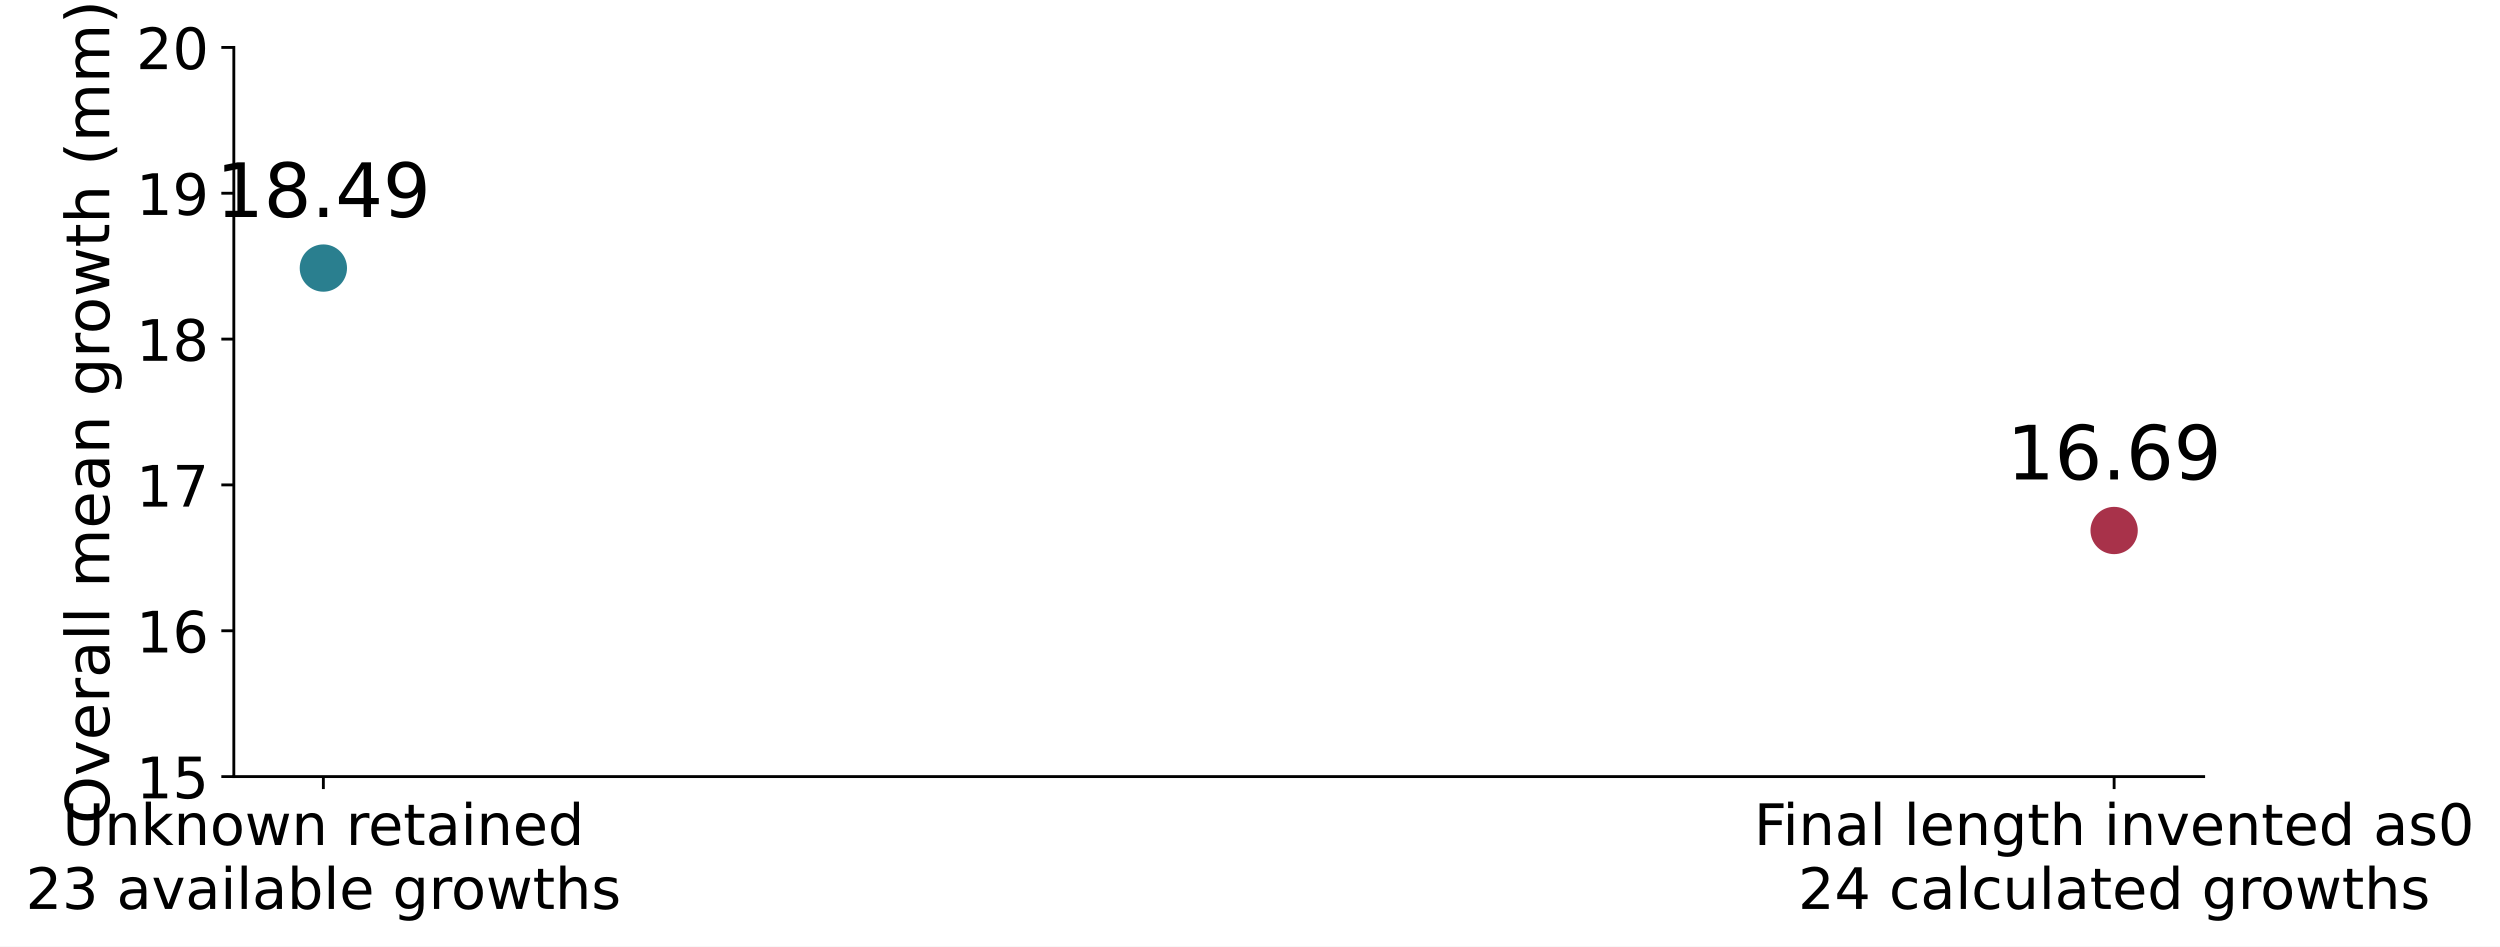
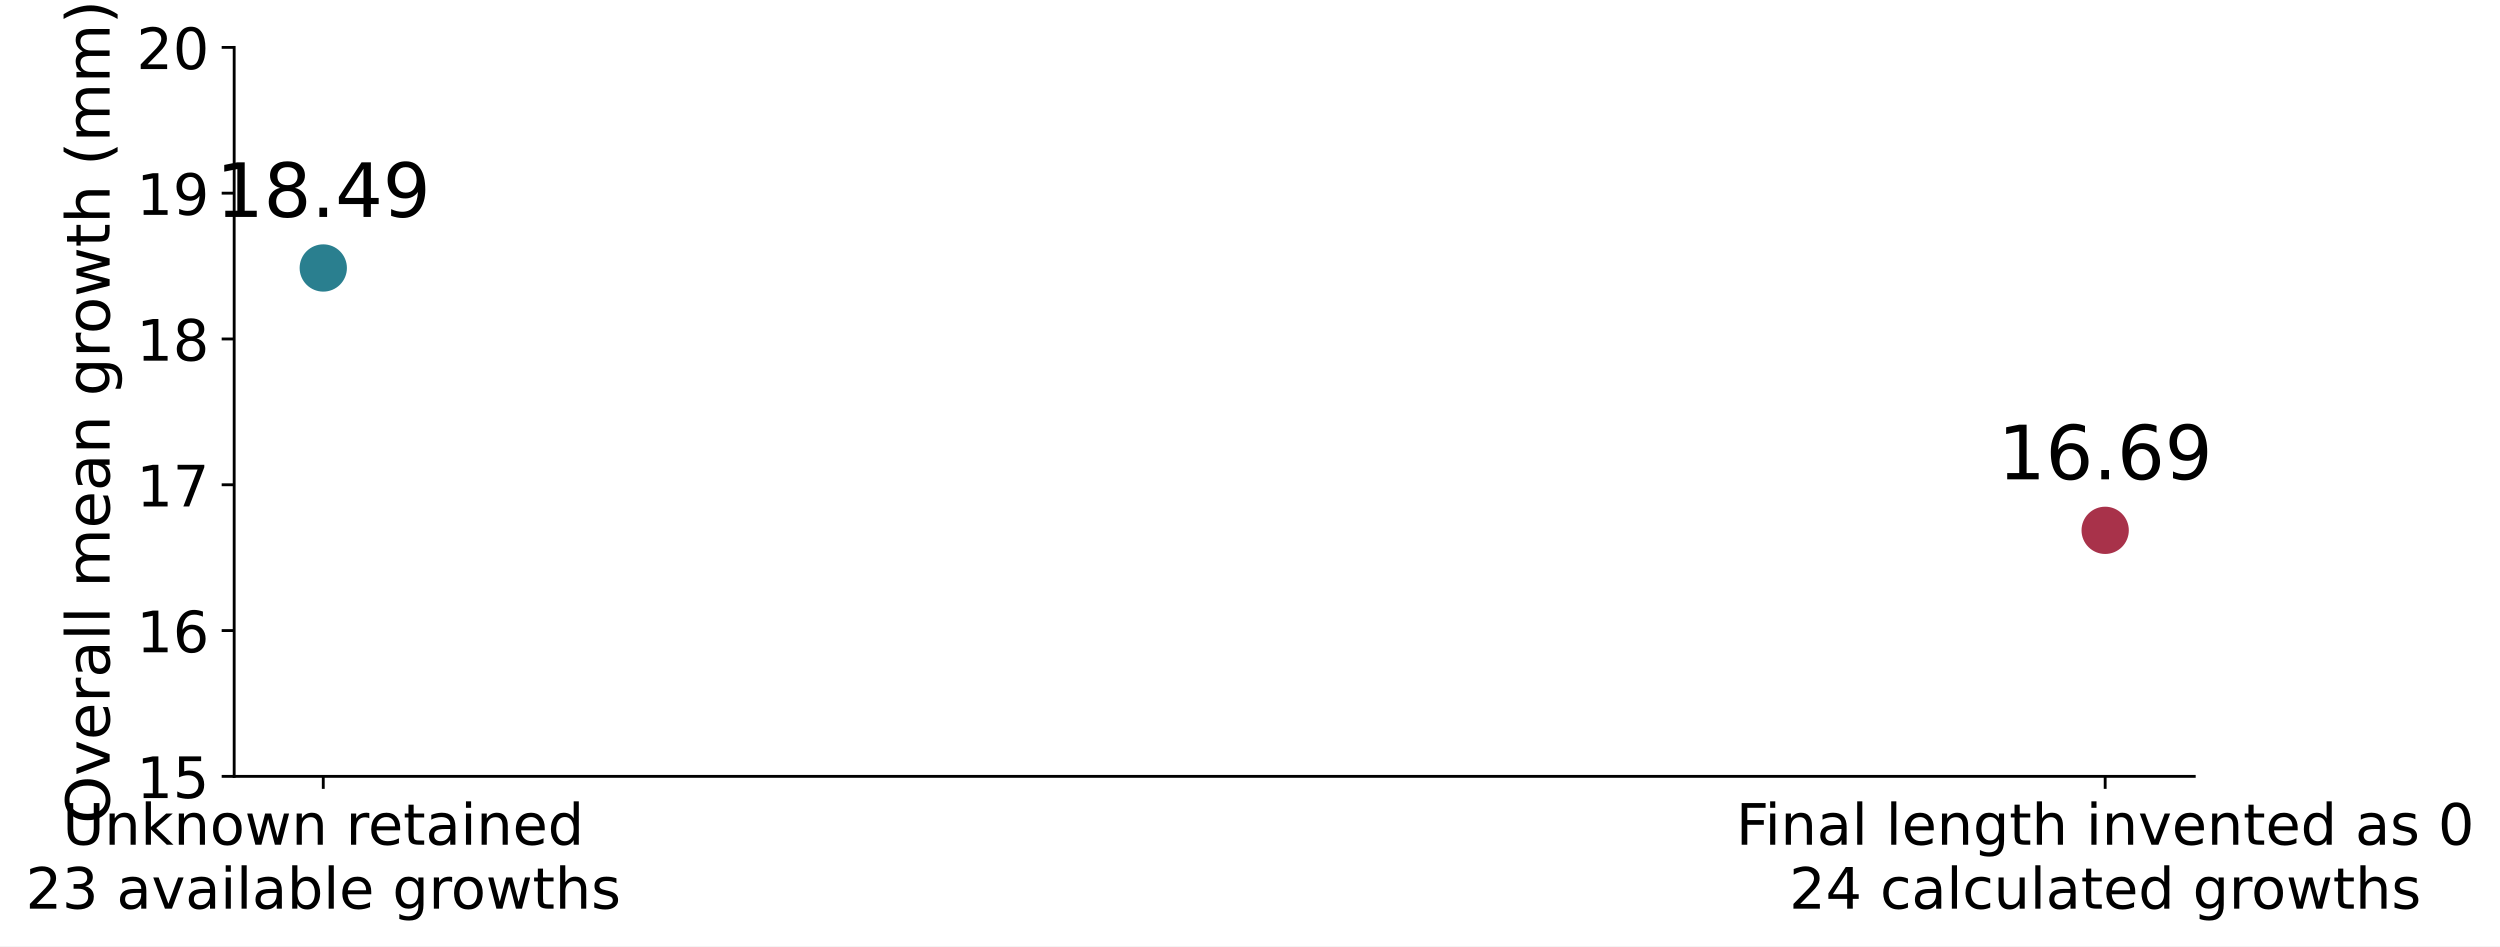
- <svg xmlns="http://www.w3.org/2000/svg" xmlns:xlink="http://www.w3.org/1999/xlink" width="700.256pt" height="265.128pt" viewBox="0 0 700.256 265.128" version="1.1">
+ <svg xmlns="http://www.w3.org/2000/svg" xmlns:xlink="http://www.w3.org/1999/xlink" width="700.467pt" height="265.128pt" viewBox="0 0 700.467 265.128" version="1.1">
  <defs>
    <style type="text/css">*{stroke-linejoin: round; stroke-linecap: butt}</style>
  </defs>
  <g id="figure_1">
    <g id="patch_1">
-       <path d="M 0 265.128  L 700.256 265.128  L 700.256 0  L 0 0  z " style="fill: #ffffff" />
+       <path d="M 0 265.128  L 700.467 265.128  L 700.467 0  L 0 0  z " style="fill: #ffffff" />
    </g>
    <g id="axes_1">
      <g id="patch_2">
-         <path d="M 65.495 217.527  L 617.252 217.527  L 617.252 13.279  L 65.495 13.279  z " style="fill: #ffffff" />
+         <path d="M 65.612 217.527  L 614.804 217.527  L 614.804 13.279  L 65.612 13.279  z " style="fill: #ffffff" />
      </g>
      <g id="PathCollection_1">
        <defs>
-           <path id="C0_0_9ea2c0cb24" d="M 0 6.124  C 1.624 6.124 3.182 5.478 4.33 4.33  C 5.478 3.182 6.124 1.624 6.124 -0  C 6.124 -1.624 5.478 -3.182 4.33 -4.33  C 3.182 -5.478 1.624 -6.124 0 -6.124  C -1.624 -6.124 -3.182 -5.478 -4.33 -4.33  C -5.478 -3.182 -6.124 -1.624 -6.124 0  C -6.124 1.624 -5.478 3.182 -4.33 4.33  C -3.182 5.478 -1.624 6.124 0 6.124  z " />
+           <path id="C0_0_d13a8927ab" d="M 0 6.124  C 1.624 6.124 3.182 5.478 4.33 4.33  C 5.478 3.182 6.124 1.624 6.124 -0  C 6.124 -1.624 5.478 -3.182 4.33 -4.33  C 3.182 -5.478 1.624 -6.124 0 -6.124  C -1.624 -6.124 -3.182 -5.478 -4.33 -4.33  C -5.478 -3.182 -6.124 -1.624 -6.124 0  C -6.124 1.624 -5.478 3.182 -4.33 4.33  C -3.182 5.478 -1.624 6.124 0 6.124  z " />
        </defs>
-         <g clip-path="url(#p04b192331a)">
-           <use xlink:href="#C0_0_9ea2c0cb24" x="90.575" y="75.086" style="fill: #2a7f8f; stroke: #2a7f8f" />
+         <g clip-path="url(#pcceba921a4)">
+           <use xlink:href="#C0_0_d13a8927ab" x="90.575" y="75.086" style="fill: #2a7f8f; stroke: #2a7f8f" />
        </g>
-         <g clip-path="url(#p04b192331a)">
-           <use xlink:href="#C0_0_9ea2c0cb24" x="592.173" y="148.593" style="fill: #a8324a; stroke: #a8324a" />
+         <g clip-path="url(#pcceba921a4)">
+           <use xlink:href="#C0_0_d13a8927ab" x="589.841" y="148.593" style="fill: #a8324a; stroke: #a8324a" />
        </g>
      </g>
      <g id="matplotlib.axis_1">
        <g id="xtick_1">
          <g id="line2d_1">
            <defs>
-               <path id="mccc21e3b5e" d="M 0 0  L 0 3.5  " style="stroke: #000000; stroke-width: 0.8" />
+               <path id="m5d9a5a3acd" d="M 0 0  L 0 3.5  " style="stroke: #000000; stroke-width: 0.8" />
            </defs>
            <g>
-               <use xlink:href="#mccc21e3b5e" x="90.575" y="217.527" style="stroke: #000000; stroke-width: 0.8" />
+               <use xlink:href="#m5d9a5a3acd" x="90.575" y="217.527" style="stroke: #000000; stroke-width: 0.8" />
            </g>
          </g>
          <g id="text_1">
            <text style="font-size: 16px; font-family: 'DejaVu Sans', 'Bitstream Vera Sans', 'Computer Modern Sans Serif', 'Lucida Grande', 'Verdana', 'Geneva', 'Lucid', 'Arial', 'Helvetica', 'Avant Garde', sans-serif" transform="translate(17.53375 236.6842)">Unknown retained</text>
            <text style="font-size: 16px; font-family: 'DejaVu Sans', 'Bitstream Vera Sans', 'Computer Modern Sans Serif', 'Lucida Grande', 'Verdana', 'Geneva', 'Lucid', 'Arial', 'Helvetica', 'Avant Garde', sans-serif" transform="translate(7.2 254.6008)">23 available growths</text>
          </g>
        </g>
        <g id="xtick_2">
          <g id="line2d_2">
            <g>
-               <use xlink:href="#mccc21e3b5e" x="592.173" y="217.527" style="stroke: #000000; stroke-width: 0.8" />
+               <use xlink:href="#m5d9a5a3acd" x="589.841" y="217.527" style="stroke: #000000; stroke-width: 0.8" />
            </g>
          </g>
          <g id="text_2">
-             <text style="font-size: 16px; font-family: 'DejaVu Sans', 'Bitstream Vera Sans', 'Computer Modern Sans Serif', 'Lucida Grande', 'Verdana', 'Geneva', 'Lucid', 'Arial', 'Helvetica', 'Avant Garde', sans-serif" transform="translate(491.2888 236.6842)">Final length invented as0</text>
-             <text style="font-size: 16px; font-family: 'DejaVu Sans', 'Bitstream Vera Sans', 'Computer Modern Sans Serif', 'Lucida Grande', 'Verdana', 'Geneva', 'Lucid', 'Arial', 'Helvetica', 'Avant Garde', sans-serif" transform="translate(503.6538 254.6008)">24 calculated growths</text>
+             <text style="font-size: 16px; font-family: 'DejaVu Sans', 'Bitstream Vera Sans', 'Computer Modern Sans Serif', 'Lucida Grande', 'Verdana', 'Geneva', 'Lucid', 'Arial', 'Helvetica', 'Avant Garde', sans-serif" transform="translate(486.4145 236.6842)">Final length invented as 0</text>
+             <text style="font-size: 16px; font-family: 'DejaVu Sans', 'Bitstream Vera Sans', 'Computer Modern Sans Serif', 'Lucida Grande', 'Verdana', 'Geneva', 'Lucid', 'Arial', 'Helvetica', 'Avant Garde', sans-serif" transform="translate(501.322 254.6008)">24 calculated growths</text>
          </g>
        </g>
      </g>
      <g id="matplotlib.axis_2">
        <g id="ytick_1">
          <g id="line2d_3">
            <defs>
-               <path id="m2fe167cbb2" d="M 0 0  L -3.5 0  " style="stroke: #000000; stroke-width: 0.8" />
+               <path id="mdacff0ecdc" d="M 0 0  L -3.5 0  " style="stroke: #000000; stroke-width: 0.8" />
            </defs>
            <g>
-               <use xlink:href="#m2fe167cbb2" x="65.495" y="217.527" style="stroke: #000000; stroke-width: 0.8" />
+               <use xlink:href="#mdacff0ecdc" x="65.612" y="217.527" style="stroke: #000000; stroke-width: 0.8" />
            </g>
          </g>
          <g id="text_3">
-             <text style="font-size: 16px; font-family: 'DejaVu Sans', 'Bitstream Vera Sans', 'Computer Modern Sans Serif', 'Lucida Grande', 'Verdana', 'Geneva', 'Lucid', 'Arial', 'Helvetica', 'Avant Garde', sans-serif; text-anchor: end" x="58.495" y="223.606" transform="rotate(-0 58.49512 223.6055)">15</text>
+             <text style="font-size: 16px; font-family: 'DejaVu Sans', 'Bitstream Vera Sans', 'Computer Modern Sans Serif', 'Lucida Grande', 'Verdana', 'Geneva', 'Lucid', 'Arial', 'Helvetica', 'Avant Garde', sans-serif; text-anchor: end" x="58.612" y="223.606" transform="rotate(-0 58.61171 223.6055)">15</text>
          </g>
        </g>
        <g id="ytick_2">
          <g id="line2d_4">
            <g>
-               <use xlink:href="#m2fe167cbb2" x="65.495" y="176.677" style="stroke: #000000; stroke-width: 0.8" />
+               <use xlink:href="#mdacff0ecdc" x="65.612" y="176.677" style="stroke: #000000; stroke-width: 0.8" />
            </g>
          </g>
          <g id="text_4">
-             <text style="font-size: 16px; font-family: 'DejaVu Sans', 'Bitstream Vera Sans', 'Computer Modern Sans Serif', 'Lucida Grande', 'Verdana', 'Geneva', 'Lucid', 'Arial', 'Helvetica', 'Avant Garde', sans-serif; text-anchor: end" x="58.495" y="182.756" transform="rotate(-0 58.49512 182.7559)">16</text>
+             <text style="font-size: 16px; font-family: 'DejaVu Sans', 'Bitstream Vera Sans', 'Computer Modern Sans Serif', 'Lucida Grande', 'Verdana', 'Geneva', 'Lucid', 'Arial', 'Helvetica', 'Avant Garde', sans-serif; text-anchor: end" x="58.612" y="182.756" transform="rotate(-0 58.61171 182.7559)">16</text>
          </g>
        </g>
        <g id="ytick_3">
          <g id="line2d_5">
            <g>
-               <use xlink:href="#m2fe167cbb2" x="65.495" y="135.828" style="stroke: #000000; stroke-width: 0.8" />
+               <use xlink:href="#mdacff0ecdc" x="65.612" y="135.828" style="stroke: #000000; stroke-width: 0.8" />
            </g>
          </g>
          <g id="text_5">
-             <text style="font-size: 16px; font-family: 'DejaVu Sans', 'Bitstream Vera Sans', 'Computer Modern Sans Serif', 'Lucida Grande', 'Verdana', 'Geneva', 'Lucid', 'Arial', 'Helvetica', 'Avant Garde', sans-serif; text-anchor: end" x="58.495" y="141.906" transform="rotate(-0 58.49512 141.9063)">17</text>
+             <text style="font-size: 16px; font-family: 'DejaVu Sans', 'Bitstream Vera Sans', 'Computer Modern Sans Serif', 'Lucida Grande', 'Verdana', 'Geneva', 'Lucid', 'Arial', 'Helvetica', 'Avant Garde', sans-serif; text-anchor: end" x="58.612" y="141.906" transform="rotate(-0 58.61171 141.9063)">17</text>
          </g>
        </g>
        <g id="ytick_4">
          <g id="line2d_6">
            <g>
-               <use xlink:href="#m2fe167cbb2" x="65.495" y="94.978" style="stroke: #000000; stroke-width: 0.8" />
+               <use xlink:href="#mdacff0ecdc" x="65.612" y="94.978" style="stroke: #000000; stroke-width: 0.8" />
            </g>
          </g>
          <g id="text_6">
-             <text style="font-size: 16px; font-family: 'DejaVu Sans', 'Bitstream Vera Sans', 'Computer Modern Sans Serif', 'Lucida Grande', 'Verdana', 'Geneva', 'Lucid', 'Arial', 'Helvetica', 'Avant Garde', sans-serif; text-anchor: end" x="58.495" y="101.057" transform="rotate(-0 58.49512 101.0567)">18</text>
+             <text style="font-size: 16px; font-family: 'DejaVu Sans', 'Bitstream Vera Sans', 'Computer Modern Sans Serif', 'Lucida Grande', 'Verdana', 'Geneva', 'Lucid', 'Arial', 'Helvetica', 'Avant Garde', sans-serif; text-anchor: end" x="58.612" y="101.057" transform="rotate(-0 58.61171 101.0567)">18</text>
          </g>
        </g>
        <g id="ytick_5">
          <g id="line2d_7">
            <g>
-               <use xlink:href="#m2fe167cbb2" x="65.495" y="54.128" style="stroke: #000000; stroke-width: 0.8" />
+               <use xlink:href="#mdacff0ecdc" x="65.612" y="54.128" style="stroke: #000000; stroke-width: 0.8" />
            </g>
          </g>
          <g id="text_7">
-             <text style="font-size: 16px; font-family: 'DejaVu Sans', 'Bitstream Vera Sans', 'Computer Modern Sans Serif', 'Lucida Grande', 'Verdana', 'Geneva', 'Lucid', 'Arial', 'Helvetica', 'Avant Garde', sans-serif; text-anchor: end" x="58.495" y="60.207" transform="rotate(-0 58.49512 60.2071)">19</text>
+             <text style="font-size: 16px; font-family: 'DejaVu Sans', 'Bitstream Vera Sans', 'Computer Modern Sans Serif', 'Lucida Grande', 'Verdana', 'Geneva', 'Lucid', 'Arial', 'Helvetica', 'Avant Garde', sans-serif; text-anchor: end" x="58.612" y="60.207" transform="rotate(-0 58.61171 60.2071)">19</text>
          </g>
        </g>
        <g id="ytick_6">
          <g id="line2d_8">
            <g>
-               <use xlink:href="#m2fe167cbb2" x="65.495" y="13.279" style="stroke: #000000; stroke-width: 0.8" />
+               <use xlink:href="#mdacff0ecdc" x="65.612" y="13.279" style="stroke: #000000; stroke-width: 0.8" />
            </g>
          </g>
          <g id="text_8">
-             <text style="font-size: 16px; font-family: 'DejaVu Sans', 'Bitstream Vera Sans', 'Computer Modern Sans Serif', 'Lucida Grande', 'Verdana', 'Geneva', 'Lucid', 'Arial', 'Helvetica', 'Avant Garde', sans-serif; text-anchor: end" x="58.495" y="19.358" transform="rotate(-0 58.49512 19.3575)">20</text>
+             <text style="font-size: 16px; font-family: 'DejaVu Sans', 'Bitstream Vera Sans', 'Computer Modern Sans Serif', 'Lucida Grande', 'Verdana', 'Geneva', 'Lucid', 'Arial', 'Helvetica', 'Avant Garde', sans-serif; text-anchor: end" x="58.612" y="19.358" transform="rotate(-0 58.61171 19.3575)">20</text>
          </g>
        </g>
        <g id="text_9">
-           <text style="font-size: 17px; font-family: 'DejaVu Sans', 'Bitstream Vera Sans', 'Computer Modern Sans Serif', 'Lucida Grande', 'Verdana', 'Geneva', 'Lucid', 'Arial', 'Helvetica', 'Avant Garde', sans-serif; text-anchor: middle" x="30.6" y="115.403" transform="rotate(-90 30.59965 115.4027)">Overall mean growth (mm)</text>
+           <text style="font-size: 17px; font-family: 'DejaVu Sans', 'Bitstream Vera Sans', 'Computer Modern Sans Serif', 'Lucida Grande', 'Verdana', 'Geneva', 'Lucid', 'Arial', 'Helvetica', 'Avant Garde', sans-serif; text-anchor: middle" x="30.716" y="115.403" transform="rotate(-90 30.71625 115.4027)">Overall mean growth (mm)</text>
        </g>
      </g>
      <g id="patch_3">
-         <path d="M 65.495 217.527  L 65.495 13.279  " style="fill: none; stroke: #000000; stroke-width: 0.8; stroke-linejoin: miter; stroke-linecap: square" />
+         <path d="M 65.612 217.527  L 65.612 13.279  " style="fill: none; stroke: #000000; stroke-width: 0.8; stroke-linejoin: miter; stroke-linecap: square" />
      </g>
      <g id="patch_4">
-         <path d="M 65.495 217.527  L 617.252 217.527  " style="fill: none; stroke: #000000; stroke-width: 0.8; stroke-linejoin: miter; stroke-linecap: square" />
+         <path d="M 65.612 217.527  L 614.804 217.527  " style="fill: none; stroke: #000000; stroke-width: 0.8; stroke-linejoin: miter; stroke-linecap: square" />
      </g>
      <g id="text_10">
        <text style="font-size: 21px; font-family: 'DejaVu Sans', 'Bitstream Vera Sans', 'Computer Modern Sans Serif', 'Lucida Grande', 'Verdana', 'Geneva', 'Lucid', 'Arial', 'Helvetica', 'Avant Garde', sans-serif; text-anchor: middle" x="90.575" y="60.789" transform="rotate(-0 90.575 60.78861)">18.49</text>
      </g>
      <g id="text_11">
-         <text style="font-size: 21px; font-family: 'DejaVu Sans', 'Bitstream Vera Sans', 'Computer Modern Sans Serif', 'Lucida Grande', 'Verdana', 'Geneva', 'Lucid', 'Arial', 'Helvetica', 'Avant Garde', sans-serif; text-anchor: middle" x="592.173" y="134.296" transform="rotate(-0 592.1725 134.2957)">16.69</text>
+         <text style="font-size: 21px; font-family: 'DejaVu Sans', 'Bitstream Vera Sans', 'Computer Modern Sans Serif', 'Lucida Grande', 'Verdana', 'Geneva', 'Lucid', 'Arial', 'Helvetica', 'Avant Garde', sans-serif; text-anchor: middle" x="589.841" y="134.296" transform="rotate(-0 589.8407 134.2957)">16.69</text>
      </g>
    </g>
  </g>
  <defs>
-     <clipPath id="p04b192331a">
-       <rect x="65.495" y="13.279" width="551.757" height="204.248" />
+     <clipPath id="pcceba921a4">
+       <rect x="65.612" y="13.279" width="549.192" height="204.248" />
    </clipPath>
  </defs>
</svg>
